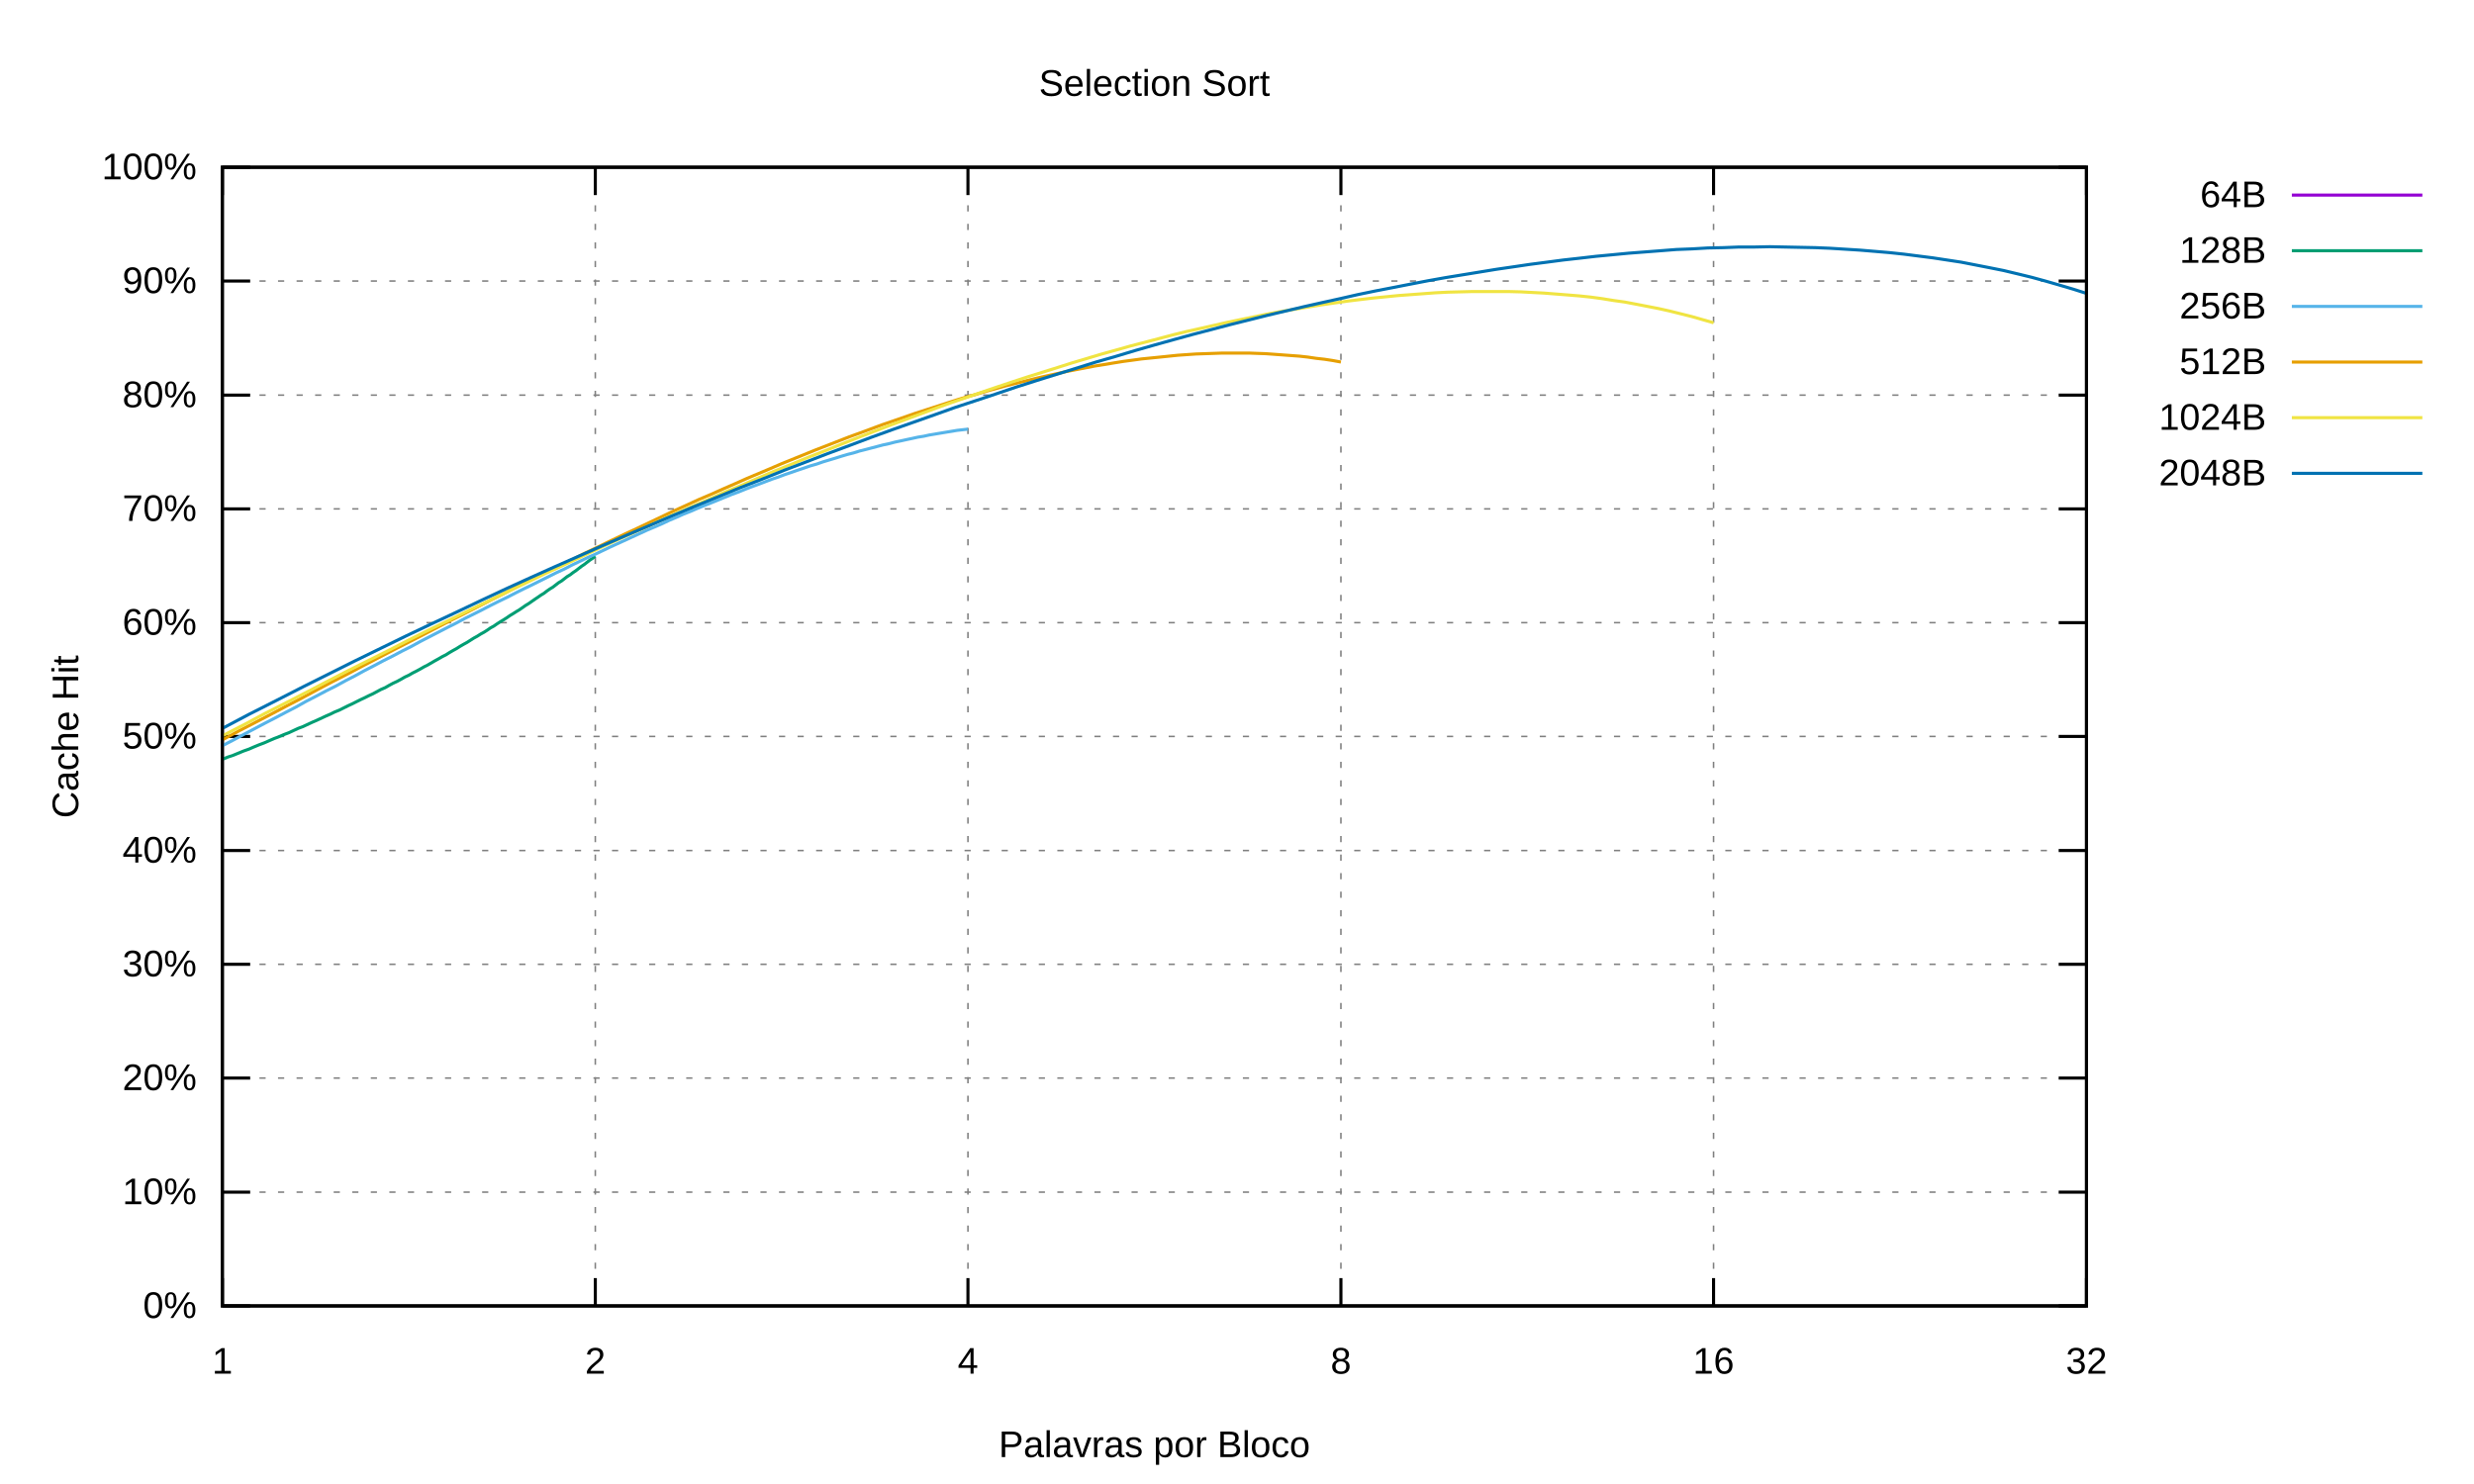
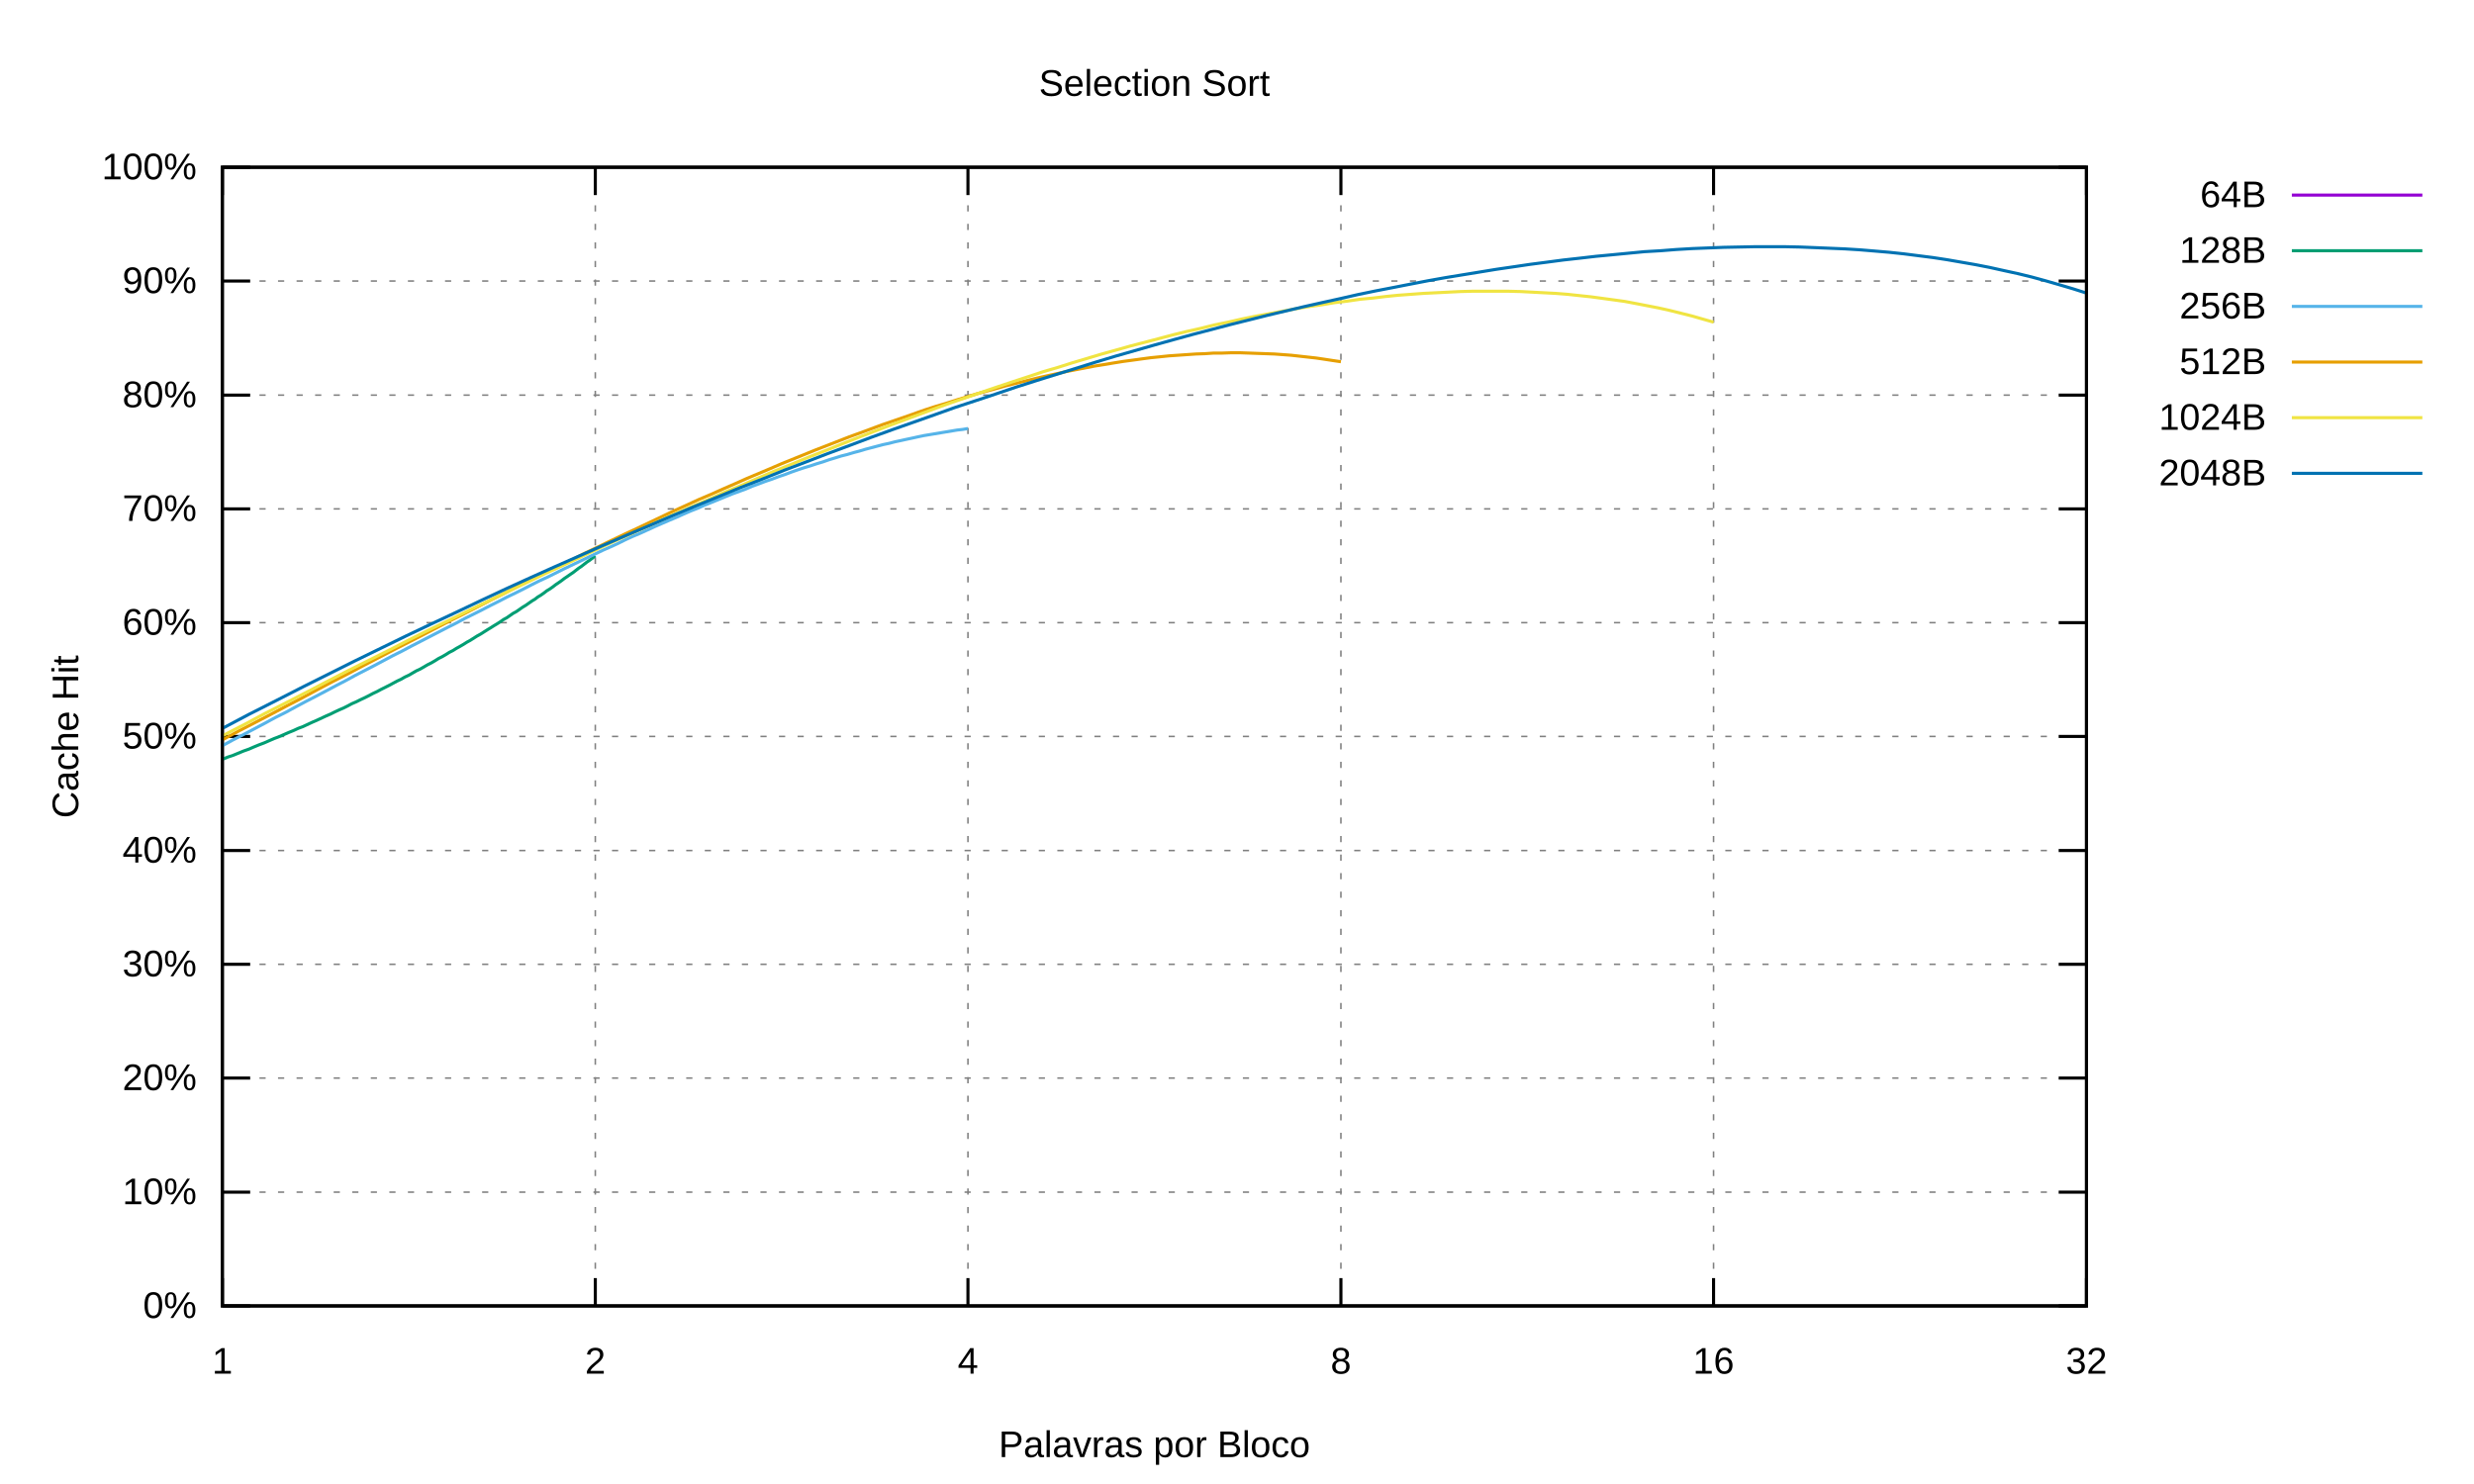
<svg xmlns="http://www.w3.org/2000/svg" xmlns:xlink="http://www.w3.org/1999/xlink" width="800" height="480" viewBox="0 0 800 480">
  <g id="gnuplot_canvas">
    <rect x="0" y="0" width="800" height="480" fill="none" />
    <defs>
      <circle id="gpDot" r="0.5" stroke-width="0.5" stroke="currentColor" />
      <path id="gpPt0" stroke-width="0.222" stroke="currentColor" d="M-1,0 h2 M0,-1 v2" />
      <path id="gpPt1" stroke-width="0.222" stroke="currentColor" d="M-1,-1 L1,1 M1,-1 L-1,1" />
      <path id="gpPt2" stroke-width="0.222" stroke="currentColor" d="M-1,0 L1,0 M0,-1 L0,1 M-1,-1 L1,1 M-1,1 L1,-1" />
      <rect id="gpPt3" stroke-width="0.222" stroke="currentColor" x="-1" y="-1" width="2" height="2" />
      <rect id="gpPt4" stroke-width="0.222" stroke="currentColor" fill="currentColor" x="-1" y="-1" width="2" height="2" />
      <circle id="gpPt5" stroke-width="0.222" stroke="currentColor" cx="0" cy="0" r="1" />
      <use xlink:href="#gpPt5" id="gpPt6" fill="currentColor" stroke="none" />
      <path id="gpPt7" stroke-width="0.222" stroke="currentColor" d="M0,-1.33 L-1.33,0.67 L1.33,0.67 z" />
      <use xlink:href="#gpPt7" id="gpPt8" fill="currentColor" stroke="none" />
      <use xlink:href="#gpPt7" id="gpPt9" stroke="currentColor" transform="rotate(180)" />
      <use xlink:href="#gpPt9" id="gpPt10" fill="currentColor" stroke="none" />
      <use xlink:href="#gpPt3" id="gpPt11" stroke="currentColor" transform="rotate(45)" />
      <use xlink:href="#gpPt11" id="gpPt12" fill="currentColor" stroke="none" />
      <path id="gpPt13" stroke-width="0.222" stroke="currentColor" d="M0,1.330 L1.265,0.411 L0.782,-1.067 L-0.782,-1.076 L-1.265,0.411 z" />
      <use xlink:href="#gpPt13" id="gpPt14" fill="currentColor" stroke="none" />
      <filter id="textbox" filterUnits="objectBoundingBox" x="0" y="0" height="1" width="1">
        <feFlood flood-color="white" flood-opacity="1" result="bgnd" />
        <feComposite in="SourceGraphic" in2="bgnd" operator="atop" />
      </filter>
      <filter id="greybox" filterUnits="objectBoundingBox" x="0" y="0" height="1" width="1">
        <feFlood flood-color="lightgrey" flood-opacity="1" result="grey" />
        <feComposite in="SourceGraphic" in2="grey" operator="atop" />
      </filter>
    </defs>
    <g fill="none" color="white" stroke="black" stroke-width="1.00" stroke-linecap="butt" stroke-linejoin="miter">
</g>
    <g fill="none" color="black" stroke="currentColor" stroke-width="1.00" stroke-linecap="butt" stroke-linejoin="miter">
</g>
    <g fill="none" color="black" stroke="black" stroke-width="0.50" stroke-linecap="butt" stroke-linejoin="miter">
</g>
    <g fill="none" color="gray" stroke="currentColor" stroke-width="0.50" stroke-linecap="butt" stroke-linejoin="miter">
      <path stroke="gray" stroke-dasharray="2,4" class="gridline" d="M71.9,422.4 L674.7,422.4  " />
    </g>
    <g fill="none" color="gray" stroke="gray" stroke-width="1.00" stroke-linecap="butt" stroke-linejoin="miter">
</g>
    <g fill="none" color="black" stroke="currentColor" stroke-width="1.00" stroke-linecap="butt" stroke-linejoin="miter">
      <path stroke="black" d="M71.9,422.4 L80.9,422.4 M674.7,422.4 L665.7,422.4  " />
      <g transform="translate(63.6,426.3)" stroke="none" fill="black" font-family="Arial" font-size="12.00" text-anchor="end">
        <text>
          <tspan font-family="Arial">0%</tspan>
        </text>
      </g>
    </g>
    <g fill="none" color="black" stroke="currentColor" stroke-width="1.00" stroke-linecap="butt" stroke-linejoin="miter">
</g>
    <g fill="none" color="black" stroke="black" stroke-width="0.50" stroke-linecap="butt" stroke-linejoin="miter">
</g>
    <g fill="none" color="gray" stroke="currentColor" stroke-width="0.50" stroke-linecap="butt" stroke-linejoin="miter">
      <path stroke="gray" stroke-dasharray="2,4" class="gridline" d="M71.9,385.6 L674.7,385.6  " />
    </g>
    <g fill="none" color="gray" stroke="gray" stroke-width="1.00" stroke-linecap="butt" stroke-linejoin="miter">
</g>
    <g fill="none" color="black" stroke="currentColor" stroke-width="1.00" stroke-linecap="butt" stroke-linejoin="miter">
      <path stroke="black" d="M71.9,385.6 L80.9,385.6 M674.7,385.6 L665.7,385.6  " />
      <g transform="translate(63.6,389.5)" stroke="none" fill="black" font-family="Arial" font-size="12.00" text-anchor="end">
        <text>
          <tspan font-family="Arial">10%</tspan>
        </text>
      </g>
    </g>
    <g fill="none" color="black" stroke="currentColor" stroke-width="1.00" stroke-linecap="butt" stroke-linejoin="miter">
</g>
    <g fill="none" color="black" stroke="black" stroke-width="0.50" stroke-linecap="butt" stroke-linejoin="miter">
</g>
    <g fill="none" color="gray" stroke="currentColor" stroke-width="0.50" stroke-linecap="butt" stroke-linejoin="miter">
      <path stroke="gray" stroke-dasharray="2,4" class="gridline" d="M71.9,348.7 L674.7,348.7  " />
    </g>
    <g fill="none" color="gray" stroke="gray" stroke-width="1.00" stroke-linecap="butt" stroke-linejoin="miter">
</g>
    <g fill="none" color="black" stroke="currentColor" stroke-width="1.00" stroke-linecap="butt" stroke-linejoin="miter">
      <path stroke="black" d="M71.9,348.7 L80.9,348.7 M674.7,348.7 L665.7,348.7  " />
      <g transform="translate(63.6,352.6)" stroke="none" fill="black" font-family="Arial" font-size="12.00" text-anchor="end">
        <text>
          <tspan font-family="Arial">20%</tspan>
        </text>
      </g>
    </g>
    <g fill="none" color="black" stroke="currentColor" stroke-width="1.00" stroke-linecap="butt" stroke-linejoin="miter">
</g>
    <g fill="none" color="black" stroke="black" stroke-width="0.50" stroke-linecap="butt" stroke-linejoin="miter">
</g>
    <g fill="none" color="gray" stroke="currentColor" stroke-width="0.50" stroke-linecap="butt" stroke-linejoin="miter">
      <path stroke="gray" stroke-dasharray="2,4" class="gridline" d="M71.9,311.9 L674.7,311.9  " />
    </g>
    <g fill="none" color="gray" stroke="gray" stroke-width="1.00" stroke-linecap="butt" stroke-linejoin="miter">
</g>
    <g fill="none" color="black" stroke="currentColor" stroke-width="1.00" stroke-linecap="butt" stroke-linejoin="miter">
      <path stroke="black" d="M71.9,311.9 L80.9,311.9 M674.7,311.9 L665.7,311.9  " />
      <g transform="translate(63.6,315.8)" stroke="none" fill="black" font-family="Arial" font-size="12.00" text-anchor="end">
        <text>
          <tspan font-family="Arial">30%</tspan>
        </text>
      </g>
    </g>
    <g fill="none" color="black" stroke="currentColor" stroke-width="1.00" stroke-linecap="butt" stroke-linejoin="miter">
</g>
    <g fill="none" color="black" stroke="black" stroke-width="0.50" stroke-linecap="butt" stroke-linejoin="miter">
</g>
    <g fill="none" color="gray" stroke="currentColor" stroke-width="0.50" stroke-linecap="butt" stroke-linejoin="miter">
      <path stroke="gray" stroke-dasharray="2,4" class="gridline" d="M71.9,275.1 L674.7,275.1  " />
    </g>
    <g fill="none" color="gray" stroke="gray" stroke-width="1.00" stroke-linecap="butt" stroke-linejoin="miter">
</g>
    <g fill="none" color="black" stroke="currentColor" stroke-width="1.00" stroke-linecap="butt" stroke-linejoin="miter">
      <path stroke="black" d="M71.9,275.1 L80.9,275.1 M674.7,275.1 L665.7,275.1  " />
      <g transform="translate(63.6,279.0)" stroke="none" fill="black" font-family="Arial" font-size="12.00" text-anchor="end">
        <text>
          <tspan font-family="Arial">40%</tspan>
        </text>
      </g>
    </g>
    <g fill="none" color="black" stroke="currentColor" stroke-width="1.00" stroke-linecap="butt" stroke-linejoin="miter">
</g>
    <g fill="none" color="black" stroke="black" stroke-width="0.50" stroke-linecap="butt" stroke-linejoin="miter">
</g>
    <g fill="none" color="gray" stroke="currentColor" stroke-width="0.50" stroke-linecap="butt" stroke-linejoin="miter">
      <path stroke="gray" stroke-dasharray="2,4" class="gridline" d="M71.9,238.2 L674.7,238.2  " />
    </g>
    <g fill="none" color="gray" stroke="gray" stroke-width="1.00" stroke-linecap="butt" stroke-linejoin="miter">
</g>
    <g fill="none" color="black" stroke="currentColor" stroke-width="1.00" stroke-linecap="butt" stroke-linejoin="miter">
      <path stroke="black" d="M71.9,238.2 L80.9,238.2 M674.7,238.2 L665.7,238.2  " />
      <g transform="translate(63.6,242.1)" stroke="none" fill="black" font-family="Arial" font-size="12.00" text-anchor="end">
        <text>
          <tspan font-family="Arial">50%</tspan>
        </text>
      </g>
    </g>
    <g fill="none" color="black" stroke="currentColor" stroke-width="1.00" stroke-linecap="butt" stroke-linejoin="miter">
</g>
    <g fill="none" color="black" stroke="black" stroke-width="0.50" stroke-linecap="butt" stroke-linejoin="miter">
</g>
    <g fill="none" color="gray" stroke="currentColor" stroke-width="0.50" stroke-linecap="butt" stroke-linejoin="miter">
      <path stroke="gray" stroke-dasharray="2,4" class="gridline" d="M71.9,201.4 L674.7,201.4  " />
    </g>
    <g fill="none" color="gray" stroke="gray" stroke-width="1.00" stroke-linecap="butt" stroke-linejoin="miter">
</g>
    <g fill="none" color="black" stroke="currentColor" stroke-width="1.00" stroke-linecap="butt" stroke-linejoin="miter">
      <path stroke="black" d="M71.9,201.4 L80.9,201.4 M674.7,201.4 L665.7,201.4  " />
      <g transform="translate(63.6,205.3)" stroke="none" fill="black" font-family="Arial" font-size="12.00" text-anchor="end">
        <text>
          <tspan font-family="Arial">60%</tspan>
        </text>
      </g>
    </g>
    <g fill="none" color="black" stroke="currentColor" stroke-width="1.00" stroke-linecap="butt" stroke-linejoin="miter">
</g>
    <g fill="none" color="black" stroke="black" stroke-width="0.50" stroke-linecap="butt" stroke-linejoin="miter">
</g>
    <g fill="none" color="gray" stroke="currentColor" stroke-width="0.50" stroke-linecap="butt" stroke-linejoin="miter">
      <path stroke="gray" stroke-dasharray="2,4" class="gridline" d="M71.9,164.6 L674.7,164.6  " />
    </g>
    <g fill="none" color="gray" stroke="gray" stroke-width="1.00" stroke-linecap="butt" stroke-linejoin="miter">
</g>
    <g fill="none" color="black" stroke="currentColor" stroke-width="1.00" stroke-linecap="butt" stroke-linejoin="miter">
      <path stroke="black" d="M71.9,164.6 L80.9,164.6 M674.7,164.6 L665.7,164.6  " />
      <g transform="translate(63.6,168.5)" stroke="none" fill="black" font-family="Arial" font-size="12.00" text-anchor="end">
        <text>
          <tspan font-family="Arial">70%</tspan>
        </text>
      </g>
    </g>
    <g fill="none" color="black" stroke="currentColor" stroke-width="1.00" stroke-linecap="butt" stroke-linejoin="miter">
</g>
    <g fill="none" color="black" stroke="black" stroke-width="0.50" stroke-linecap="butt" stroke-linejoin="miter">
</g>
    <g fill="none" color="gray" stroke="currentColor" stroke-width="0.50" stroke-linecap="butt" stroke-linejoin="miter">
      <path stroke="gray" stroke-dasharray="2,4" class="gridline" d="M71.9,127.8 L674.7,127.8  " />
    </g>
    <g fill="none" color="gray" stroke="gray" stroke-width="1.00" stroke-linecap="butt" stroke-linejoin="miter">
</g>
    <g fill="none" color="black" stroke="currentColor" stroke-width="1.00" stroke-linecap="butt" stroke-linejoin="miter">
      <path stroke="black" d="M71.9,127.8 L80.9,127.8 M674.7,127.8 L665.7,127.8  " />
      <g transform="translate(63.6,131.7)" stroke="none" fill="black" font-family="Arial" font-size="12.00" text-anchor="end">
        <text>
          <tspan font-family="Arial">80%</tspan>
        </text>
      </g>
    </g>
    <g fill="none" color="black" stroke="currentColor" stroke-width="1.00" stroke-linecap="butt" stroke-linejoin="miter">
</g>
    <g fill="none" color="black" stroke="black" stroke-width="0.50" stroke-linecap="butt" stroke-linejoin="miter">
</g>
    <g fill="none" color="gray" stroke="currentColor" stroke-width="0.50" stroke-linecap="butt" stroke-linejoin="miter">
      <path stroke="gray" stroke-dasharray="2,4" class="gridline" d="M71.9,90.9 L674.7,90.9  " />
    </g>
    <g fill="none" color="gray" stroke="gray" stroke-width="1.00" stroke-linecap="butt" stroke-linejoin="miter">
</g>
    <g fill="none" color="black" stroke="currentColor" stroke-width="1.00" stroke-linecap="butt" stroke-linejoin="miter">
      <path stroke="black" d="M71.9,90.9 L80.9,90.9 M674.7,90.9 L665.7,90.9  " />
      <g transform="translate(63.6,94.8)" stroke="none" fill="black" font-family="Arial" font-size="12.00" text-anchor="end">
        <text>
          <tspan font-family="Arial">90%</tspan>
        </text>
      </g>
    </g>
    <g fill="none" color="black" stroke="currentColor" stroke-width="1.00" stroke-linecap="butt" stroke-linejoin="miter">
</g>
    <g fill="none" color="black" stroke="black" stroke-width="0.50" stroke-linecap="butt" stroke-linejoin="miter">
</g>
    <g fill="none" color="gray" stroke="currentColor" stroke-width="0.50" stroke-linecap="butt" stroke-linejoin="miter">
      <path stroke="gray" stroke-dasharray="2,4" class="gridline" d="M71.9,54.1 L674.7,54.1  " />
    </g>
    <g fill="none" color="gray" stroke="gray" stroke-width="1.00" stroke-linecap="butt" stroke-linejoin="miter">
</g>
    <g fill="none" color="black" stroke="currentColor" stroke-width="1.00" stroke-linecap="butt" stroke-linejoin="miter">
      <path stroke="black" d="M71.9,54.1 L80.9,54.1 M674.7,54.1 L665.7,54.1  " />
      <g transform="translate(63.6,58.0)" stroke="none" fill="black" font-family="Arial" font-size="12.00" text-anchor="end">
        <text>
          <tspan font-family="Arial">100%</tspan>
        </text>
      </g>
    </g>
    <g fill="none" color="black" stroke="currentColor" stroke-width="1.00" stroke-linecap="butt" stroke-linejoin="miter">
</g>
    <g fill="none" color="black" stroke="black" stroke-width="0.50" stroke-linecap="butt" stroke-linejoin="miter">
</g>
    <g fill="none" color="gray" stroke="currentColor" stroke-width="0.50" stroke-linecap="butt" stroke-linejoin="miter">
      <path stroke="gray" stroke-dasharray="2,4" class="gridline" d="M71.9,422.4 L71.9,54.1  " />
    </g>
    <g fill="none" color="gray" stroke="gray" stroke-width="1.00" stroke-linecap="butt" stroke-linejoin="miter">
</g>
    <g fill="none" color="black" stroke="currentColor" stroke-width="1.00" stroke-linecap="butt" stroke-linejoin="miter">
      <path stroke="black" d="M71.9,422.4 L71.9,413.4 M71.9,54.1 L71.9,63.1  " />
      <g transform="translate(71.9,444.3)" stroke="none" fill="black" font-family="Arial" font-size="12.00" text-anchor="middle">
        <text>
          <tspan font-family="Arial"> 1</tspan>
        </text>
      </g>
    </g>
    <g fill="none" color="black" stroke="currentColor" stroke-width="1.00" stroke-linecap="butt" stroke-linejoin="miter">
</g>
    <g fill="none" color="black" stroke="black" stroke-width="0.50" stroke-linecap="butt" stroke-linejoin="miter">
</g>
    <g fill="none" color="gray" stroke="currentColor" stroke-width="0.50" stroke-linecap="butt" stroke-linejoin="miter">
      <path stroke="gray" stroke-dasharray="2,4" class="gridline" d="M192.5,422.4 L192.5,54.1  " />
    </g>
    <g fill="none" color="gray" stroke="gray" stroke-width="1.00" stroke-linecap="butt" stroke-linejoin="miter">
</g>
    <g fill="none" color="black" stroke="currentColor" stroke-width="1.00" stroke-linecap="butt" stroke-linejoin="miter">
      <path stroke="black" d="M192.5,422.4 L192.5,413.4 M192.5,54.1 L192.5,63.1  " />
      <g transform="translate(192.5,444.3)" stroke="none" fill="black" font-family="Arial" font-size="12.00" text-anchor="middle">
        <text>
          <tspan font-family="Arial"> 2</tspan>
        </text>
      </g>
    </g>
    <g fill="none" color="black" stroke="currentColor" stroke-width="1.00" stroke-linecap="butt" stroke-linejoin="miter">
</g>
    <g fill="none" color="black" stroke="black" stroke-width="0.50" stroke-linecap="butt" stroke-linejoin="miter">
</g>
    <g fill="none" color="gray" stroke="currentColor" stroke-width="0.50" stroke-linecap="butt" stroke-linejoin="miter">
      <path stroke="gray" stroke-dasharray="2,4" class="gridline" d="M313.0,422.4 L313.0,54.1  " />
    </g>
    <g fill="none" color="gray" stroke="gray" stroke-width="1.00" stroke-linecap="butt" stroke-linejoin="miter">
</g>
    <g fill="none" color="black" stroke="currentColor" stroke-width="1.00" stroke-linecap="butt" stroke-linejoin="miter">
      <path stroke="black" d="M313.0,422.4 L313.0,413.4 M313.0,54.1 L313.0,63.1  " />
      <g transform="translate(313.0,444.3)" stroke="none" fill="black" font-family="Arial" font-size="12.00" text-anchor="middle">
        <text>
          <tspan font-family="Arial"> 4</tspan>
        </text>
      </g>
    </g>
    <g fill="none" color="black" stroke="currentColor" stroke-width="1.00" stroke-linecap="butt" stroke-linejoin="miter">
</g>
    <g fill="none" color="black" stroke="black" stroke-width="0.50" stroke-linecap="butt" stroke-linejoin="miter">
</g>
    <g fill="none" color="gray" stroke="currentColor" stroke-width="0.50" stroke-linecap="butt" stroke-linejoin="miter">
      <path stroke="gray" stroke-dasharray="2,4" class="gridline" d="M433.6,422.4 L433.6,54.1  " />
    </g>
    <g fill="none" color="gray" stroke="gray" stroke-width="1.00" stroke-linecap="butt" stroke-linejoin="miter">
</g>
    <g fill="none" color="black" stroke="currentColor" stroke-width="1.00" stroke-linecap="butt" stroke-linejoin="miter">
      <path stroke="black" d="M433.6,422.4 L433.6,413.4 M433.6,54.1 L433.6,63.1  " />
      <g transform="translate(433.6,444.3)" stroke="none" fill="black" font-family="Arial" font-size="12.00" text-anchor="middle">
        <text>
          <tspan font-family="Arial"> 8</tspan>
        </text>
      </g>
    </g>
    <g fill="none" color="black" stroke="currentColor" stroke-width="1.00" stroke-linecap="butt" stroke-linejoin="miter">
</g>
    <g fill="none" color="black" stroke="black" stroke-width="0.50" stroke-linecap="butt" stroke-linejoin="miter">
</g>
    <g fill="none" color="gray" stroke="currentColor" stroke-width="0.50" stroke-linecap="butt" stroke-linejoin="miter">
      <path stroke="gray" stroke-dasharray="2,4" class="gridline" d="M554.1,422.4 L554.1,54.1  " />
    </g>
    <g fill="none" color="gray" stroke="gray" stroke-width="1.00" stroke-linecap="butt" stroke-linejoin="miter">
</g>
    <g fill="none" color="black" stroke="currentColor" stroke-width="1.00" stroke-linecap="butt" stroke-linejoin="miter">
      <path stroke="black" d="M554.1,422.4 L554.1,413.4 M554.1,54.1 L554.1,63.1  " />
      <g transform="translate(554.1,444.3)" stroke="none" fill="black" font-family="Arial" font-size="12.00" text-anchor="middle">
        <text>
          <tspan font-family="Arial"> 16</tspan>
        </text>
      </g>
    </g>
    <g fill="none" color="black" stroke="currentColor" stroke-width="1.00" stroke-linecap="butt" stroke-linejoin="miter">
</g>
    <g fill="none" color="black" stroke="black" stroke-width="0.50" stroke-linecap="butt" stroke-linejoin="miter">
</g>
    <g fill="none" color="gray" stroke="currentColor" stroke-width="0.50" stroke-linecap="butt" stroke-linejoin="miter">
      <path stroke="gray" stroke-dasharray="2,4" class="gridline" d="M674.7,422.4 L674.7,54.1  " />
    </g>
    <g fill="none" color="gray" stroke="gray" stroke-width="1.00" stroke-linecap="butt" stroke-linejoin="miter">
</g>
    <g fill="none" color="black" stroke="currentColor" stroke-width="1.00" stroke-linecap="butt" stroke-linejoin="miter">
      <path stroke="black" d="M674.7,422.4 L674.7,413.4 M674.7,54.1 L674.7,63.1  " />
      <g transform="translate(674.7,444.3)" stroke="none" fill="black" font-family="Arial" font-size="12.00" text-anchor="middle">
        <text>
          <tspan font-family="Arial"> 32</tspan>
        </text>
      </g>
    </g>
    <g fill="none" color="black" stroke="currentColor" stroke-width="1.00" stroke-linecap="butt" stroke-linejoin="miter">
</g>
    <g fill="none" color="black" stroke="currentColor" stroke-width="1.00" stroke-linecap="butt" stroke-linejoin="miter">
      <path stroke="black" d="M71.9,54.1 L71.9,422.4 L674.7,422.4 L674.7,54.1 L71.9,54.1 Z  " />
    </g>
    <g fill="none" color="black" stroke="currentColor" stroke-width="1.00" stroke-linecap="butt" stroke-linejoin="miter">
      <g transform="translate(25.3,238.3) rotate(270)" stroke="none" fill="black" font-family="Arial" font-size="12.00" text-anchor="middle">
        <text>
          <tspan font-family="Arial">Cache Hit</tspan>
        </text>
      </g>
    </g>
    <g fill="none" color="black" stroke="currentColor" stroke-width="1.00" stroke-linecap="butt" stroke-linejoin="miter">
      <g transform="translate(373.3,471.3)" stroke="none" fill="black" font-family="Arial" font-size="12.00" text-anchor="middle">
        <text>
          <tspan font-family="Arial">Palavras por Bloco</tspan>
        </text>
      </g>
    </g>
    <g fill="none" color="black" stroke="currentColor" stroke-width="1.00" stroke-linecap="butt" stroke-linejoin="miter">
      <g transform="translate(373.3,31.0)" stroke="none" fill="black" font-family="Arial" font-size="12.00" text-anchor="middle">
        <text>
          <tspan font-family="Arial">Selection Sort</tspan>
        </text>
      </g>
    </g>
    <g fill="none" color="black" stroke="currentColor" stroke-width="1.00" stroke-linecap="butt" stroke-linejoin="miter">
</g>
    <g id="gnuplot_plot_1">
      <g fill="none" color="black" stroke="currentColor" stroke-width="1.00" stroke-linecap="butt" stroke-linejoin="miter">
        <g transform="translate(732.8,67.0)" stroke="none" fill="black" font-family="Arial" font-size="12.00" text-anchor="end">
          <text>
            <tspan font-family="Arial">64B</tspan>
          </text>
        </g>
      </g>
      <g fill="none" color="black" stroke="currentColor" stroke-width="1.00" stroke-linecap="butt" stroke-linejoin="miter">
        <path stroke="rgb(148,   0, 211)" d="M741.1,63.1 L783.3,63.1 M71.9,260.9  " />
      </g>
    </g>
    <g id="gnuplot_plot_2">
      <g fill="none" color="black" stroke="currentColor" stroke-width="1.00" stroke-linecap="butt" stroke-linejoin="miter">
        <g transform="translate(732.8,85.0)" stroke="none" fill="black" font-family="Arial" font-size="12.00" text-anchor="end">
          <text>
            <tspan font-family="Arial">128B</tspan>
          </text>
        </g>
      </g>
      <g fill="none" color="black" stroke="currentColor" stroke-width="1.00" stroke-linecap="butt" stroke-linejoin="miter">
-         <path stroke="rgb(  0, 158, 115)" d="M741.1,81.1 L783.3,81.1 M71.9,245.6 L73.6,244.9 L75.4,244.3 L77.1,243.6 L78.8,242.9 L80.5,242.3   L82.1,241.6 L83.8,240.9 L85.4,240.3 L87.0,239.6 L88.6,238.9 L90.2,238.3 L91.8,237.6 L93.4,237.0   L94.9,236.3 L96.4,235.6 L98.0,235.0 L99.5,234.3 L101.0,233.6 L102.4,233.0 L103.9,232.3 L105.4,231.6   L106.8,231.0 L108.2,230.3 L109.7,229.7 L111.1,229.0 L112.5,228.3 L113.8,227.7 L115.2,227.0 L116.6,226.3   L117.9,225.7 L119.3,225.0 L120.6,224.4 L121.9,223.7 L123.2,223.0 L124.6,222.4 L125.8,221.7 L127.1,221.0   L128.4,220.4 L129.7,219.7 L130.9,219.0 L132.2,218.4 L133.4,217.7 L134.6,217.1 L135.9,216.4 L137.1,215.7   L138.3,215.1 L139.5,214.4 L140.7,213.7 L141.8,213.1 L143.0,212.4 L144.2,211.8 L145.3,211.1 L146.5,210.4   L147.6,209.8 L148.7,209.1 L149.9,208.4 L151.0,207.8 L152.1,207.1 L153.2,206.4 L154.3,205.8 L155.4,205.1   L156.5,204.5 L157.6,203.8 L158.6,203.1 L159.7,202.5 L160.7,201.8 L161.8,201.1 L162.8,200.5 L163.9,199.8   L164.9,199.1 L165.9,198.5 L167.0,197.8 L168.0,197.2 L169.0,196.5 L170.0,195.8 L171.0,195.2 L172.0,194.5   L173.0,193.8 L173.9,193.2 L174.9,192.5 L175.9,191.9 L176.8,191.2 L177.8,190.5 L178.8,189.9 L179.7,189.2   L180.6,188.5 L181.6,187.9 L182.5,187.2 L183.4,186.5 L184.4,185.9 L185.3,185.2 L186.2,184.6 L187.1,183.9   L188.0,183.2 L188.9,182.6 L189.8,181.9 L190.7,181.2 L191.6,180.6 L192.5,179.9  " />
+         <path stroke="rgb(  0, 158, 115)" d="M741.1,81.1 L783.3,81.1 M71.9,245.6 L73.6,244.9 L75.4,244.3 L77.1,243.6 L78.8,242.9 L80.5,242.3   L82.1,241.6 L83.8,240.9 L85.4,240.3 L87.0,239.6 L88.6,238.9 L90.2,238.3 L91.8,237.6 L93.4,236.9   L94.9,236.3 L96.4,235.6 L98.0,235.0 L99.5,234.3 L101.0,233.6 L102.4,233.0 L103.9,232.3 L105.4,231.6   L106.8,231.0 L108.2,230.3 L109.7,229.6 L111.1,229.0 L112.5,228.3 L113.8,227.6 L115.2,227.0 L116.6,226.3   L117.9,225.7 L119.3,225.0 L120.6,224.3 L121.9,223.7 L123.2,223.0 L124.6,222.3 L125.8,221.7 L127.1,221.0   L128.4,220.3 L129.7,219.7 L130.9,219.0 L132.2,218.4 L133.4,217.7 L134.6,217.0 L135.9,216.4 L137.1,215.7   L138.3,215.0 L139.5,214.4 L140.7,213.7 L141.8,213.0 L143.0,212.4 L144.2,211.7 L145.3,211.0 L146.5,210.4   L147.6,209.7 L148.7,209.1 L149.9,208.4 L151.0,207.7 L152.1,207.1 L153.2,206.4 L154.3,205.7 L155.4,205.1   L156.5,204.4 L157.6,203.7 L158.6,203.1 L159.7,202.4 L160.7,201.8 L161.8,201.1 L162.8,200.4 L163.9,199.8   L164.9,199.1 L165.9,198.4 L167.0,197.8 L168.0,197.1 L169.0,196.4 L170.0,195.8 L171.0,195.1 L172.0,194.4   L173.0,193.8 L173.9,193.1 L174.9,192.5 L175.9,191.8 L176.8,191.1 L177.8,190.5 L178.8,189.8 L179.7,189.1   L180.6,188.5 L181.6,187.8 L182.5,187.1 L183.4,186.5 L184.4,185.8 L185.3,185.2 L186.2,184.5 L187.1,183.8   L188.0,183.2 L188.9,182.5 L189.8,181.8 L190.7,181.2 L191.6,180.5 L192.5,179.8  " />
      </g>
    </g>
    <g id="gnuplot_plot_3">
      <g fill="none" color="black" stroke="currentColor" stroke-width="1.00" stroke-linecap="butt" stroke-linejoin="miter">
        <g transform="translate(732.8,103.0)" stroke="none" fill="black" font-family="Arial" font-size="12.00" text-anchor="end">
          <text>
            <tspan font-family="Arial">256B</tspan>
          </text>
        </g>
      </g>
      <g fill="none" color="black" stroke="currentColor" stroke-width="1.00" stroke-linecap="butt" stroke-linejoin="miter">
-         <path stroke="rgb( 86, 180, 233)" d="M741.1,99.1 L783.3,99.1 M71.9,241.2 L75.4,239.4 L78.9,237.5 L82.3,235.7 L85.7,233.9 L89.0,232.2   L92.4,230.4 L95.7,228.7 L98.9,226.9 L102.2,225.2 L105.4,223.5 L108.6,221.9 L111.7,220.2 L114.8,218.6   L117.9,216.9 L121.0,215.3 L124.0,213.7 L127.0,212.2 L130.0,210.6 L133.0,209.1 L135.9,207.5 L138.8,206.0   L141.7,204.5 L144.6,203.0 L147.4,201.6 L150.2,200.1 L153.0,198.7 L155.8,197.3 L158.5,195.9 L161.3,194.5   L164.0,193.2 L166.7,191.8 L169.3,190.5 L172.0,189.2 L174.6,187.9 L177.2,186.6 L179.8,185.3 L182.4,184.1   L184.9,182.8 L187.4,181.6 L189.9,180.4 L192.4,179.3 L194.9,178.1 L197.4,176.9 L199.8,175.8 L202.2,174.7   L204.6,173.6 L207.0,172.5 L209.4,171.4 L211.8,170.4 L214.1,169.4 L216.4,168.3 L218.8,167.3 L221.0,166.3   L223.3,165.4 L225.6,164.4 L227.8,163.5 L230.1,162.6 L232.3,161.7 L234.5,160.8 L236.7,159.9 L238.9,159.1   L241.1,158.2 L243.2,157.4 L245.4,156.6 L247.5,155.8 L249.6,155.0 L251.7,154.3 L253.8,153.5 L255.9,152.8   L257.9,152.1 L260.0,151.4 L262.0,150.7 L264.1,150.1 L266.1,149.4 L268.1,148.8 L270.1,148.2 L272.0,147.6   L274.0,147.0 L276.0,146.5 L277.9,145.9 L279.9,145.4 L281.8,144.9 L283.7,144.4 L285.6,143.9 L287.5,143.5   L289.4,143.0 L291.3,142.6 L293.1,142.2 L295.0,141.8 L296.8,141.4 L298.7,141.1 L300.5,140.7 L302.3,140.4   L304.1,140.1 L305.9,139.8 L307.7,139.5 L309.5,139.2 L311.3,139.0 L313.0,138.8  " />
+         <path stroke="rgb( 86, 180, 233)" d="M741.1,99.1 L783.3,99.1 M71.9,241.2 L75.4,239.3 L78.9,237.5 L82.3,235.7 L85.7,233.9 L89.0,232.1   L92.4,230.4 L95.7,228.6 L98.9,226.9 L102.2,225.2 L105.4,223.5 L108.6,221.8 L111.7,220.2 L114.8,218.5   L117.9,216.9 L121.0,215.3 L124.0,213.7 L127.0,212.1 L130.0,210.6 L133.0,209.0 L135.9,207.5 L138.8,206.0   L141.7,204.5 L144.6,203.0 L147.4,201.6 L150.2,200.1 L153.0,198.7 L155.8,197.3 L158.5,195.9 L161.3,194.5   L164.0,193.1 L166.7,191.8 L169.3,190.5 L172.0,189.1 L174.6,187.8 L177.2,186.6 L179.8,185.3 L182.4,184.0   L184.9,182.8 L187.4,181.6 L189.9,180.4 L192.4,179.2 L194.9,178.0 L197.4,176.9 L199.8,175.8 L202.2,174.6   L204.6,173.5 L207.0,172.5 L209.4,171.4 L211.8,170.3 L214.1,169.3 L216.4,168.3 L218.8,167.3 L221.0,166.3   L223.3,165.3 L225.6,164.4 L227.8,163.4 L230.1,162.5 L232.3,161.6 L234.5,160.7 L236.7,159.8 L238.9,159.0   L241.1,158.2 L243.2,157.3 L245.4,156.5 L247.5,155.7 L249.6,155.0 L251.7,154.2 L253.8,153.5 L255.9,152.7   L257.9,152.0 L260.0,151.3 L262.0,150.7 L264.1,150.0 L266.1,149.4 L268.1,148.7 L270.1,148.1 L272.0,147.5   L274.0,147.0 L276.0,146.4 L277.9,145.9 L279.9,145.3 L281.8,144.8 L283.7,144.3 L285.6,143.8 L287.5,143.4   L289.4,142.9 L291.3,142.5 L293.1,142.1 L295.0,141.7 L296.8,141.3 L298.7,140.9 L300.5,140.6 L302.3,140.3   L304.1,140.0 L305.9,139.7 L307.7,139.4 L309.5,139.1 L311.3,138.9 L313.0,138.6  " />
      </g>
    </g>
    <g id="gnuplot_plot_4">
      <g fill="none" color="black" stroke="currentColor" stroke-width="1.00" stroke-linecap="butt" stroke-linejoin="miter">
        <g transform="translate(732.8,121.0)" stroke="none" fill="black" font-family="Arial" font-size="12.00" text-anchor="end">
          <text>
            <tspan font-family="Arial">512B</tspan>
          </text>
        </g>
      </g>
      <g fill="none" color="black" stroke="currentColor" stroke-width="1.00" stroke-linecap="butt" stroke-linejoin="miter">
-         <path stroke="rgb(230, 159,   0)" d="M741.1,117.1 L783.3,117.1 M71.9,239.3 L77.1,236.5 L82.3,233.8 L87.5,231.1 L92.6,228.4 L97.6,225.8   L102.6,223.1 L107.5,220.5 L112.4,218.0 L117.3,215.4 L122.1,212.9 L126.9,210.4 L131.6,208.0 L136.3,205.6   L140.9,203.2 L145.5,200.8 L150.1,198.5 L154.6,196.2 L159.1,193.9 L163.5,191.7 L167.9,189.4 L172.3,187.3   L176.6,185.1 L180.9,183.0 L185.2,180.9 L189.4,178.8 L193.6,176.8 L197.7,174.8 L201.9,172.8 L206.0,170.9   L210.0,169.0 L214.0,167.1 L218.0,165.2 L222.0,163.4 L225.9,161.6 L229.9,159.9 L233.7,158.2 L237.6,156.5   L241.4,154.8 L245.2,153.2 L249.0,151.6 L252.7,150.0 L256.4,148.5 L260.1,147.0 L263.8,145.5 L267.4,144.1   L271.0,142.7 L274.6,141.3 L278.2,140.0 L281.7,138.7 L285.2,137.4 L288.7,136.2 L292.2,135.0 L295.6,133.8   L299.0,132.7 L302.4,131.6 L305.8,130.5 L309.2,129.4 L312.5,128.4 L315.8,127.5 L319.1,126.5 L322.4,125.6   L325.6,124.7 L328.9,123.9 L332.1,123.1 L335.3,122.3 L338.4,121.6 L341.6,120.9 L344.7,120.2 L347.8,119.6   L350.9,119.0 L354.0,118.4 L357.1,117.9 L360.1,117.4 L363.2,116.9 L366.2,116.5 L369.1,116.1 L372.1,115.8   L375.1,115.5 L378.0,115.2 L380.9,114.9 L383.8,114.7 L386.7,114.5 L389.6,114.4 L392.5,114.3 L395.3,114.2   L398.1,114.2 L401.0,114.2 L403.8,114.2 L406.5,114.3 L409.3,114.4 L412.1,114.6 L414.8,114.8 L417.5,115.0   L420.2,115.2 L422.9,115.5 L425.6,115.9 L428.3,116.2 L430.9,116.6 L433.6,117.1  " />
+         <path stroke="rgb(230, 159,   0)" d="M741.1,117.1 L783.3,117.1 M71.9,239.3 L77.1,236.5 L82.3,233.8 L87.5,231.1 L92.6,228.4 L97.6,225.8   L102.6,223.1 L107.5,220.5 L112.4,218.0 L117.3,215.4 L122.1,212.9 L126.9,210.4 L131.6,208.0 L136.3,205.6   L140.9,203.2 L145.5,200.8 L150.1,198.5 L154.6,196.2 L159.1,193.9 L163.5,191.7 L167.9,189.4 L172.3,187.3   L176.6,185.1 L180.9,183.0 L185.2,180.9 L189.4,178.8 L193.6,176.8 L197.7,174.8 L201.9,172.8 L206.0,170.9   L210.0,169.0 L214.0,167.1 L218.0,165.2 L222.0,163.4 L225.9,161.6 L229.9,159.9 L233.7,158.2 L237.6,156.5   L241.4,154.8 L245.2,153.2 L249.0,151.6 L252.7,150.0 L256.4,148.5 L260.1,147.0 L263.8,145.5 L267.4,144.1   L271.0,142.7 L274.6,141.3 L278.2,140.0 L281.7,138.7 L285.2,137.4 L288.7,136.2 L292.2,135.0 L295.6,133.8   L299.0,132.6 L302.4,131.5 L305.8,130.5 L309.2,129.4 L312.5,128.4 L315.8,127.4 L319.1,126.5 L322.4,125.6   L325.6,124.7 L328.9,123.9 L332.1,123.1 L335.3,122.3 L338.4,121.6 L341.6,120.9 L344.7,120.2 L347.8,119.6   L350.9,119.0 L354.0,118.4 L357.1,117.9 L360.1,117.4 L363.2,116.9 L366.2,116.5 L369.1,116.1 L372.1,115.7   L375.1,115.4 L378.0,115.1 L380.9,114.9 L383.8,114.7 L386.7,114.5 L389.6,114.4 L392.5,114.2 L395.3,114.2   L398.1,114.1 L401.0,114.1 L403.8,114.2 L406.5,114.3 L409.3,114.4 L412.1,114.5 L414.8,114.7 L417.5,114.9   L420.2,115.2 L422.9,115.5 L425.6,115.8 L428.3,116.2 L430.9,116.6 L433.6,117.0  " />
      </g>
    </g>
    <g id="gnuplot_plot_5">
      <g fill="none" color="black" stroke="currentColor" stroke-width="1.00" stroke-linecap="butt" stroke-linejoin="miter">
        <g transform="translate(732.8,139.0)" stroke="none" fill="black" font-family="Arial" font-size="12.00" text-anchor="end">
          <text>
            <tspan font-family="Arial">1024B</tspan>
          </text>
        </g>
      </g>
      <g fill="none" color="black" stroke="currentColor" stroke-width="1.00" stroke-linecap="butt" stroke-linejoin="miter">
-         <path stroke="rgb(240, 228,  66)" d="M741.1,135.1 L783.3,135.1 M71.9,238.0 L78.9,234.4 L85.8,230.7 L92.7,227.2 L99.5,223.7 L106.2,220.2   L112.8,216.8 L119.4,213.5 L126.0,210.2 L132.4,206.9 L138.8,203.7 L145.2,200.6 L151.5,197.5 L157.7,194.5   L163.9,191.5 L170.1,188.5 L176.1,185.6 L182.2,182.8 L188.1,180.0 L194.0,177.2 L199.9,174.5 L205.7,171.9   L211.5,169.3 L217.2,166.7 L222.9,164.2 L228.6,161.8 L234.1,159.3 L239.7,157.0 L245.2,154.6 L250.6,152.3   L256.1,150.1 L261.4,147.9 L266.8,145.8 L272.0,143.7 L277.3,141.6 L282.5,139.6 L287.7,137.6 L292.8,135.7   L297.9,133.8 L303.0,131.9 L308.0,130.1 L313.0,128.4 L317.9,126.7 L322.9,125.0 L327.7,123.4 L332.6,121.8   L337.4,120.3 L342.2,118.8 L346.9,117.3 L351.6,115.9 L356.3,114.5 L361.0,113.2 L365.6,111.9 L370.2,110.7   L374.8,109.5 L379.3,108.3 L383.8,107.2 L388.3,106.2 L392.7,105.2 L397.1,104.2 L401.5,103.3 L405.9,102.4   L410.2,101.5 L414.5,100.7 L418.8,100.0 L423.1,99.3 L427.3,98.6 L431.5,98.0 L435.7,97.4 L439.8,96.9   L444.0,96.4 L448.1,96.0 L452.1,95.6 L456.2,95.3 L460.2,95.0 L464.2,94.7 L468.2,94.5 L472.2,94.4   L476.1,94.3 L480.1,94.3 L484.0,94.3 L487.8,94.3 L491.7,94.4 L495.5,94.6 L499.3,94.8 L503.1,95.1   L506.9,95.4 L510.6,95.7 L514.4,96.1 L518.1,96.6 L521.8,97.2 L525.4,97.7 L529.1,98.4 L532.7,99.1   L536.3,99.8 L539.9,100.6 L543.5,101.5 L547.1,102.4 L550.6,103.4 L554.1,104.4  " />
+         <path stroke="rgb(240, 228,  66)" d="M741.1,135.1 L783.3,135.1 M71.9,238.0 L78.9,234.4 L85.8,230.7 L92.7,227.2 L99.5,223.7 L106.2,220.2   L112.8,216.8 L119.4,213.5 L126.0,210.2 L132.4,206.9 L138.8,203.7 L145.2,200.6 L151.5,197.5 L157.7,194.5   L163.9,191.5 L170.1,188.5 L176.1,185.6 L182.2,182.8 L188.1,180.0 L194.0,177.2 L199.9,174.5 L205.7,171.9   L211.5,169.3 L217.2,166.7 L222.9,164.2 L228.6,161.8 L234.1,159.3 L239.7,157.0 L245.2,154.6 L250.6,152.3   L256.1,150.1 L261.4,147.9 L266.8,145.8 L272.0,143.7 L277.3,141.6 L282.5,139.6 L287.7,137.6 L292.8,135.7   L297.9,133.8 L303.0,131.9 L308.0,130.1 L313.0,128.4 L317.9,126.7 L322.9,125.0 L327.7,123.4 L332.6,121.8   L337.4,120.2 L342.2,118.8 L346.9,117.3 L351.6,115.9 L356.3,114.5 L361.0,113.2 L365.6,111.9 L370.2,110.7   L374.8,109.5 L379.3,108.3 L383.8,107.2 L388.3,106.2 L392.7,105.1 L397.1,104.2 L401.5,103.2 L405.9,102.3   L410.2,101.5 L414.5,100.7 L418.8,99.9 L423.1,99.2 L427.3,98.6 L431.5,97.9 L435.7,97.4 L439.8,96.8   L444.0,96.4 L448.1,95.9 L452.1,95.5 L456.2,95.2 L460.2,94.9 L464.2,94.7 L468.2,94.5 L472.2,94.3   L476.1,94.2 L480.1,94.2 L484.0,94.2 L487.8,94.2 L491.7,94.3 L495.5,94.5 L499.3,94.7 L503.1,94.9   L506.9,95.2 L510.6,95.6 L514.4,96.0 L518.1,96.5 L521.8,97.0 L525.4,97.5 L529.1,98.2 L532.7,98.9   L536.3,99.6 L539.9,100.4 L543.5,101.3 L547.1,102.2 L550.6,103.2 L554.1,104.2  " />
      </g>
    </g>
    <g id="gnuplot_plot_6">
      <g fill="none" color="black" stroke="currentColor" stroke-width="1.00" stroke-linecap="butt" stroke-linejoin="miter">
        <g transform="translate(732.8,157.0)" stroke="none" fill="black" font-family="Arial" font-size="12.00" text-anchor="end">
          <text>
            <tspan font-family="Arial">2048B</tspan>
          </text>
        </g>
      </g>
      <g fill="none" color="black" stroke="currentColor" stroke-width="1.00" stroke-linecap="butt" stroke-linejoin="miter">
-         <path stroke="rgb(  0, 114, 178)" d="M741.1,153.1 L783.3,153.1 M71.9,235.6 L80.6,231.0 L89.3,226.6 L97.9,222.2 L106.3,218.0 L114.7,213.8   L123.1,209.7 L131.3,205.7 L139.5,201.8 L147.6,198.0 L155.6,194.2 L163.5,190.5 L171.4,186.9 L179.2,183.4   L186.9,180.0 L194.6,176.6 L202.2,173.3 L209.7,170.1 L217.2,166.9 L224.6,163.8 L231.9,160.8 L239.2,157.8   L246.4,155.0 L253.6,152.1 L260.7,149.4 L267.7,146.7 L274.7,144.1 L281.6,141.5 L288.5,139.0 L295.3,136.6   L302.1,134.2 L308.8,131.8 L315.5,129.6 L322.1,127.4 L328.6,125.2 L335.2,123.1 L341.6,121.1 L348.0,119.1   L354.4,117.1 L360.7,115.3 L367.0,113.4 L373.3,111.6 L379.4,109.9 L385.6,108.2 L391.7,106.6 L397.8,105.0   L403.8,103.5 L409.8,102.0 L415.7,100.6 L421.6,99.2 L427.4,97.9 L433.3,96.6 L439.0,95.3 L444.8,94.1   L450.5,93.0 L456.1,91.9 L461.8,90.8 L467.4,89.8 L472.9,88.9 L478.4,88.0 L483.9,87.1 L489.4,86.3   L494.8,85.5 L500.2,84.8 L505.5,84.1 L510.9,83.5 L516.1,82.9 L521.4,82.4 L526.6,81.9 L531.8,81.5   L537.0,81.1 L542.1,80.7 L547.2,80.5 L552.3,80.2 L557.3,80.1 L562.3,79.9 L567.3,79.9 L572.3,79.8   L577.2,79.9 L582.1,80.0 L587.0,80.1 L591.8,80.3 L596.6,80.6 L601.4,80.9 L606.2,81.3 L610.9,81.7   L615.6,82.2 L620.3,82.8 L625.0,83.4 L629.6,84.1 L634.2,84.8 L638.8,85.7 L643.4,86.6 L647.9,87.5   L652.5,88.6 L657.0,89.7 L661.4,90.9 L665.9,92.2 L670.3,93.5 L674.7,94.9  " />
+         <path stroke="rgb(  0, 114, 178)" d="M741.1,153.1 L783.3,153.1 M71.9,235.6 L80.6,231.0 L89.3,226.6 L97.9,222.2 L106.3,218.0 L114.7,213.8   L123.1,209.7 L131.3,205.7 L139.5,201.8 L147.6,198.0 L155.6,194.2 L163.5,190.5 L171.4,186.9 L179.2,183.4   L186.9,180.0 L194.6,176.6 L202.2,173.3 L209.7,170.1 L217.2,166.9 L224.6,163.8 L231.9,160.8 L239.2,157.8   L246.4,155.0 L253.6,152.1 L260.7,149.4 L267.7,146.7 L274.7,144.1 L281.6,141.5 L288.5,139.0 L295.3,136.6   L302.1,134.2 L308.8,131.8 L315.5,129.6 L322.1,127.4 L328.6,125.2 L335.2,123.1 L341.6,121.1 L348.0,119.1   L354.4,117.1 L360.7,115.2 L367.0,113.4 L373.3,111.6 L379.4,109.9 L385.6,108.2 L391.7,106.6 L397.8,105.0   L403.8,103.5 L409.8,102.0 L415.7,100.6 L421.6,99.2 L427.4,97.9 L433.3,96.6 L439.0,95.3 L444.8,94.1   L450.5,93.0 L456.1,91.9 L461.8,90.8 L467.4,89.8 L472.9,88.9 L478.4,88.0 L483.9,87.1 L489.4,86.3   L494.8,85.5 L500.2,84.8 L505.5,84.1 L510.9,83.5 L516.1,82.9 L521.4,82.4 L526.6,81.9 L531.8,81.4   L537.0,81.1 L542.1,80.7 L547.2,80.4 L552.3,80.2 L557.3,80.0 L562.3,79.9 L567.3,79.8 L572.3,79.8   L577.2,79.8 L582.1,79.9 L587.0,80.1 L591.8,80.3 L596.6,80.5 L601.4,80.8 L606.2,81.2 L610.9,81.6   L615.6,82.1 L620.3,82.7 L625.0,83.3 L629.6,84.0 L634.2,84.8 L638.8,85.6 L643.4,86.5 L647.9,87.5   L652.5,88.5 L657.0,89.6 L661.4,90.8 L665.9,92.1 L670.3,93.4 L674.7,94.8  " />
      </g>
    </g>
    <g fill="none" color="white" stroke="rgb(  0, 114, 178)" stroke-width="2.00" stroke-linecap="butt" stroke-linejoin="miter">
</g>
    <g fill="none" color="black" stroke="currentColor" stroke-width="2.00" stroke-linecap="butt" stroke-linejoin="miter">
</g>
    <g fill="none" color="black" stroke="black" stroke-width="1.00" stroke-linecap="butt" stroke-linejoin="miter">
</g>
    <g fill="none" color="black" stroke="currentColor" stroke-width="1.00" stroke-linecap="butt" stroke-linejoin="miter">
      <path stroke="black" d="M71.9,54.1 L71.9,422.4 L674.7,422.4 L674.7,54.1 L71.9,54.1 Z  " />
    </g>
    <g fill="none" color="black" stroke="currentColor" stroke-width="1.00" stroke-linecap="butt" stroke-linejoin="miter">
</g>
  </g>
</svg>
